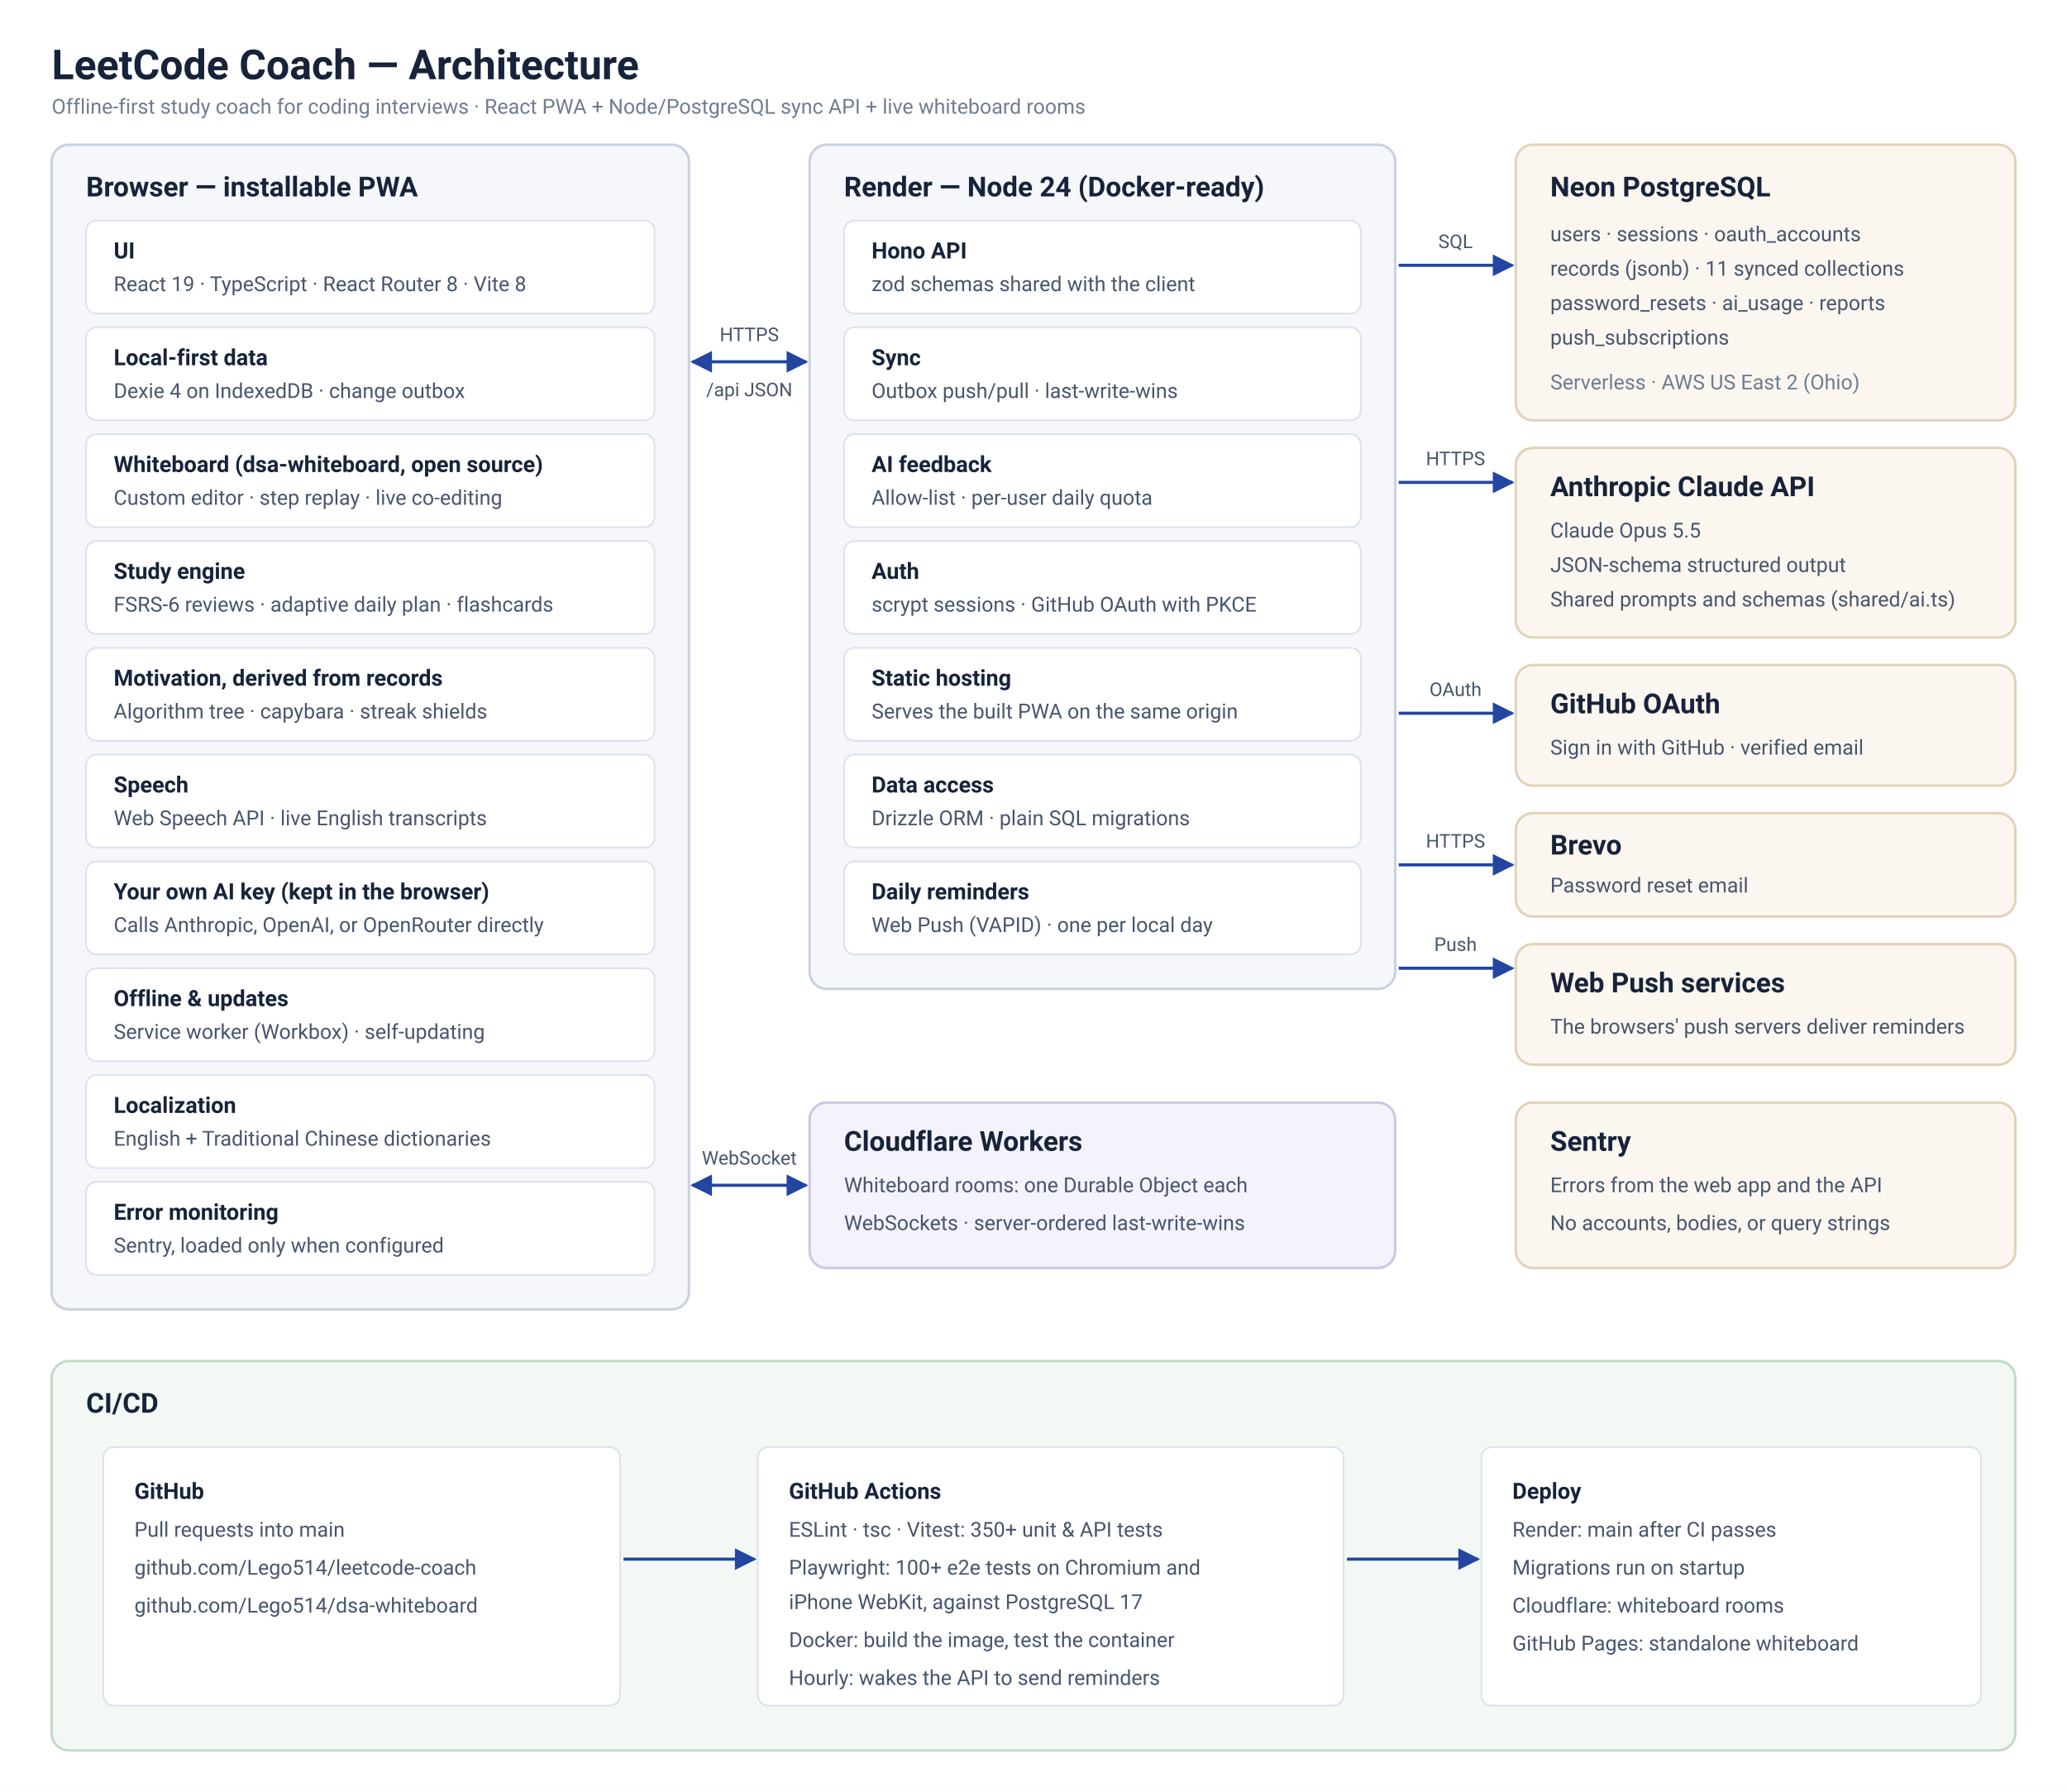
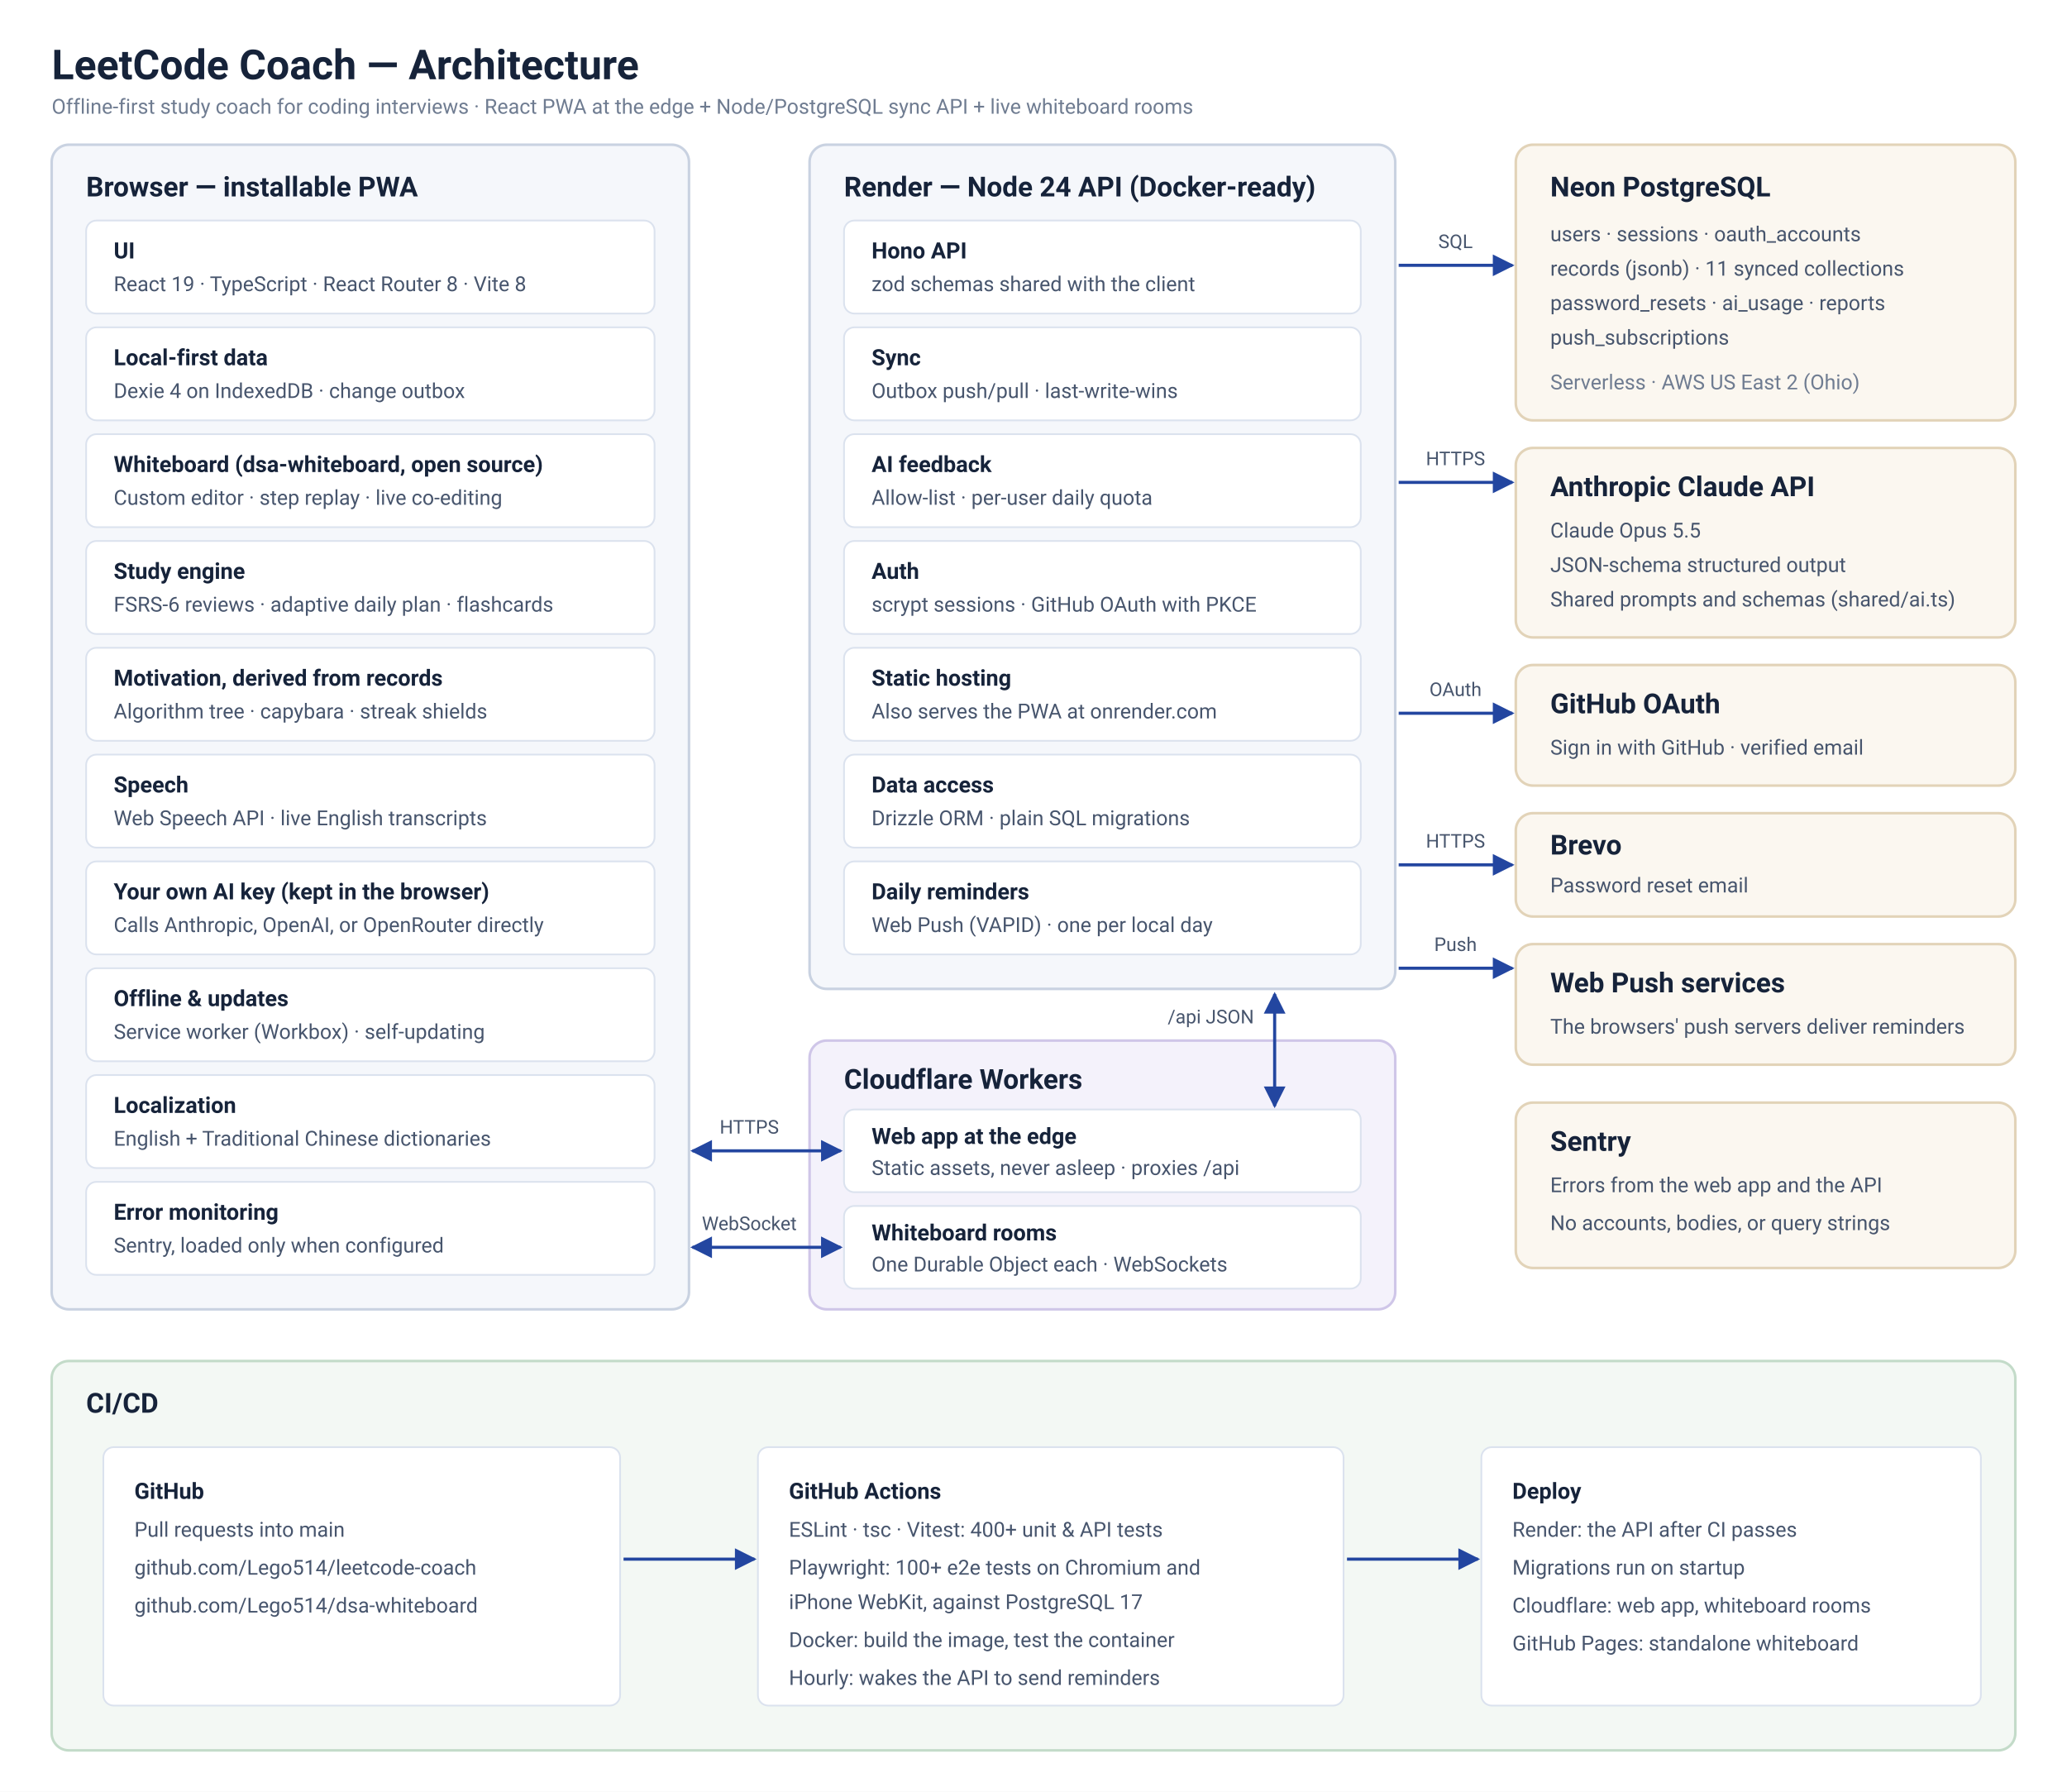
<svg xmlns="http://www.w3.org/2000/svg" viewBox="0 0 1200 1040" width="1200" height="1040" role="img" aria-labelledby="title desc" font-family="system-ui, -apple-system, 'Segoe UI', Roboto, sans-serif">
  <defs>
    <style>
      .bg { fill: #ffffff; }
      .panel { fill: #f5f7fb; stroke: #c9d2e1; stroke-width: 1.5; }
      .item { fill: #ffffff; stroke: #dbe2ee; stroke-width: 1; }
      .ext { fill: #fbf7f0; stroke: #e2d3b8; stroke-width: 1.5; }
      .edge { fill: #f4f2fb; stroke: #cfc6e8; stroke-width: 1.5; }
      .ci { fill: #f3f8f4; stroke: #c3dbc9; stroke-width: 1.5; }
      .h1 { font-size: 24px; font-weight: 700; fill: #16233a; }
      .h2 { font-size: 16px; font-weight: 700; fill: #16233a; }
      .sub { font-size: 12px; fill: #6f7c91; }
      .t { font-size: 13px; font-weight: 600; fill: #16233a; }
      .d { font-size: 12px; fill: #47556d; }
      .label { font-size: 11px; fill: #47556d; }
      .wire { stroke: #2346a0; stroke-width: 1.8; fill: none; }
      .head { fill: #2346a0; }
      @media (prefers-color-scheme: dark) {
        .bg { fill: #0d1626; }
        .panel { fill: #131f34; stroke: #2b3a55; }
        .item { fill: #0f1a2d; stroke: #25344e; }
        .ext { fill: #1f1a12; stroke: #4d3f28; }
        .edge { fill: #1a1730; stroke: #3d3566; }
        .ci { fill: #12211a; stroke: #2b4a36; }
        .h1, .h2, .t { fill: #e8eef8; }
        .sub, .label { fill: #8593ab; }
        .d { fill: #b0bdd2; }
        .wire { stroke: #8fb0ff; }
        .head { fill: #8fb0ff; }
      }
    </style>
    <marker id="arrow" viewBox="0 0 10 10" refX="9" refY="5" markerWidth="7" markerHeight="7" orient="auto-start-reverse">
      <path class="head" d="M0,0 L10,5 L0,10 z" />
    </marker>
  </defs>
  <rect class="bg" x="0" y="0" width="1200" height="1040" />
  <text class="h1" x="30" y="46">LeetCode Coach — Architecture</text>
-   <text class="sub" x="30" y="66">Offline-first study coach for coding interviews · React PWA + Node/PostgreSQL sync API + live whiteboard rooms</text>
+   <text class="sub" x="30" y="66">Offline-first study coach for coding interviews · React PWA at the edge + Node/PostgreSQL sync API + live whiteboard rooms</text>
  <rect class="panel" x="30" y="84" width="370" height="676" rx="10" />
  <text class="h2" x="50" y="114">Browser — installable PWA</text>
  <g>
    <rect class="item" x="50" y="128" width="330" height="54" rx="6" />
    <text class="t" x="66" y="150">UI</text>
    <text class="d" x="66" y="169">React 19 · TypeScript · React Router 8 · Vite 8</text>
    <rect class="item" x="50" y="190" width="330" height="54" rx="6" />
    <text class="t" x="66" y="212">Local-first data</text>
    <text class="d" x="66" y="231">Dexie 4 on IndexedDB · change outbox</text>
    <rect class="item" x="50" y="252" width="330" height="54" rx="6" />
    <text class="t" x="66" y="274">Whiteboard (dsa-whiteboard, open source)</text>
    <text class="d" x="66" y="293">Custom editor · step replay · live co-editing</text>
    <rect class="item" x="50" y="314" width="330" height="54" rx="6" />
    <text class="t" x="66" y="336">Study engine</text>
    <text class="d" x="66" y="355">FSRS-6 reviews · adaptive daily plan · flashcards</text>
    <rect class="item" x="50" y="376" width="330" height="54" rx="6" />
    <text class="t" x="66" y="398">Motivation, derived from records</text>
    <text class="d" x="66" y="417">Algorithm tree · capybara · streak shields</text>
    <rect class="item" x="50" y="438" width="330" height="54" rx="6" />
    <text class="t" x="66" y="460">Speech</text>
    <text class="d" x="66" y="479">Web Speech API · live English transcripts</text>
    <rect class="item" x="50" y="500" width="330" height="54" rx="6" />
    <text class="t" x="66" y="522">Your own AI key (kept in the browser)</text>
    <text class="d" x="66" y="541">Calls Anthropic, OpenAI, or OpenRouter directly</text>
    <rect class="item" x="50" y="562" width="330" height="54" rx="6" />
    <text class="t" x="66" y="584">Offline &amp; updates</text>
    <text class="d" x="66" y="603">Service worker (Workbox) · self-updating</text>
    <rect class="item" x="50" y="624" width="330" height="54" rx="6" />
    <text class="t" x="66" y="646">Localization</text>
    <text class="d" x="66" y="665">English + Traditional Chinese dictionaries</text>
    <rect class="item" x="50" y="686" width="330" height="54" rx="6" />
    <text class="t" x="66" y="708">Error monitoring</text>
    <text class="d" x="66" y="727">Sentry, loaded only when configured</text>
  </g>
  <rect class="panel" x="470" y="84" width="340" height="490" rx="10" />
-   <text class="h2" x="490" y="114">Render — Node 24 (Docker-ready)</text>
+   <text class="h2" x="490" y="114">Render — Node 24 API (Docker-ready)</text>
  <g>
    <rect class="item" x="490" y="128" width="300" height="54" rx="6" />
    <text class="t" x="506" y="150">Hono API</text>
    <text class="d" x="506" y="169">zod schemas shared with the client</text>
    <rect class="item" x="490" y="190" width="300" height="54" rx="6" />
    <text class="t" x="506" y="212">Sync</text>
    <text class="d" x="506" y="231">Outbox push/pull · last-write-wins</text>
    <rect class="item" x="490" y="252" width="300" height="54" rx="6" />
    <text class="t" x="506" y="274">AI feedback</text>
    <text class="d" x="506" y="293">Allow-list · per-user daily quota</text>
    <rect class="item" x="490" y="314" width="300" height="54" rx="6" />
    <text class="t" x="506" y="336">Auth</text>
    <text class="d" x="506" y="355">scrypt sessions · GitHub OAuth with PKCE</text>
    <rect class="item" x="490" y="376" width="300" height="54" rx="6" />
    <text class="t" x="506" y="398">Static hosting</text>
-     <text class="d" x="506" y="417">Serves the built PWA on the same origin</text>
+     <text class="d" x="506" y="417">Also serves the PWA at onrender.com</text>
    <rect class="item" x="490" y="438" width="300" height="54" rx="6" />
    <text class="t" x="506" y="460">Data access</text>
    <text class="d" x="506" y="479">Drizzle ORM · plain SQL migrations</text>
    <rect class="item" x="490" y="500" width="300" height="54" rx="6" />
    <text class="t" x="506" y="522">Daily reminders</text>
    <text class="d" x="506" y="541">Web Push (VAPID) · one per local day</text>
  </g>
-   <rect class="edge" x="470" y="640" width="340" height="96" rx="10" />
-   <text class="h2" x="490" y="668">Cloudflare Workers</text>
-   <text class="d" x="490" y="692">Whiteboard rooms: one Durable Object each</text>
-   <text class="d" x="490" y="714">WebSockets · server-ordered last-write-wins</text>
+   <rect class="edge" x="470" y="604" width="340" height="156" rx="10" />
+   <text class="h2" x="490" y="632">Cloudflare Workers</text>
+   <rect class="item" x="490" y="644" width="300" height="48" rx="6" />
+   <text class="t" x="506" y="664">Web app at the edge</text>
+   <text class="d" x="506" y="682">Static assets, never asleep · proxies /api</text>
+   <rect class="item" x="490" y="700" width="300" height="48" rx="6" />
+   <text class="t" x="506" y="720">Whiteboard rooms</text>
+   <text class="d" x="506" y="738">One Durable Object each · WebSockets</text>
  <rect class="ext" x="880" y="84" width="290" height="160" rx="10" />
  <text class="h2" x="900" y="114">Neon PostgreSQL</text>
  <text class="d" x="900" y="140">users · sessions · oauth_accounts</text>
  <text class="d" x="900" y="160">records (jsonb) · 11 synced collections</text>
  <text class="d" x="900" y="180">password_resets · ai_usage · reports</text>
  <text class="d" x="900" y="200">push_subscriptions</text>
  <text class="sub" x="900" y="226">Serverless · AWS US East 2 (Ohio)</text>
  <rect class="ext" x="880" y="260" width="290" height="110" rx="10" />
  <text class="h2" x="900" y="288">Anthropic Claude API</text>
  <text class="d" x="900" y="312">Claude Opus 5.5</text>
  <text class="d" x="900" y="332">JSON-schema structured output</text>
  <text class="d" x="900" y="352">Shared prompts and schemas (shared/ai.ts)</text>
  <rect class="ext" x="880" y="386" width="290" height="70" rx="10" />
  <text class="h2" x="900" y="414">GitHub OAuth</text>
  <text class="d" x="900" y="438">Sign in with GitHub · verified email</text>
  <rect class="ext" x="880" y="472" width="290" height="60" rx="10" />
  <text class="h2" x="900" y="496">Brevo</text>
  <text class="d" x="900" y="518">Password reset email</text>
  <rect class="ext" x="880" y="548" width="290" height="70" rx="10" />
  <text class="h2" x="900" y="576">Web Push services</text>
  <text class="d" x="900" y="600">The browsers' push servers deliver reminders</text>
  <rect class="ext" x="880" y="640" width="290" height="96" rx="10" />
  <text class="h2" x="900" y="668">Sentry</text>
  <text class="d" x="900" y="692">Errors from the web app and the API</text>
  <text class="d" x="900" y="714">No accounts, bodies, or query strings</text>
-   <line class="wire" x1="402" y1="210" x2="468" y2="210" marker-start="url(#arrow)" marker-end="url(#arrow)" />
-   <text class="label" x="435" y="198" text-anchor="middle">HTTPS</text>
-   <text class="label" x="435" y="230" text-anchor="middle">/api JSON</text>
-   <line class="wire" x1="402" y1="688" x2="468" y2="688" marker-start="url(#arrow)" marker-end="url(#arrow)" />
-   <text class="label" x="435" y="676" text-anchor="middle">WebSocket</text>
+   <line class="wire" x1="402" y1="668" x2="488" y2="668" marker-start="url(#arrow)" marker-end="url(#arrow)" />
+   <text class="label" x="435" y="658" text-anchor="middle">HTTPS</text>
+   <line class="wire" x1="402" y1="724" x2="488" y2="724" marker-start="url(#arrow)" marker-end="url(#arrow)" />
+   <text class="label" x="435" y="714" text-anchor="middle">WebSocket</text>
+   <line class="wire" x1="740" y1="642" x2="740" y2="577" marker-start="url(#arrow)" marker-end="url(#arrow)" />
+   <text class="label" x="728" y="594" text-anchor="end">/api JSON</text>
  <line class="wire" x1="812" y1="154" x2="878" y2="154" marker-end="url(#arrow)" />
  <text class="label" x="845" y="144" text-anchor="middle">SQL</text>
  <line class="wire" x1="812" y1="280" x2="878" y2="280" marker-end="url(#arrow)" />
  <text class="label" x="845" y="270" text-anchor="middle">HTTPS</text>
  <line class="wire" x1="812" y1="414" x2="878" y2="414" marker-end="url(#arrow)" />
  <text class="label" x="845" y="404" text-anchor="middle">OAuth</text>
  <line class="wire" x1="812" y1="502" x2="878" y2="502" marker-end="url(#arrow)" />
  <text class="label" x="845" y="492" text-anchor="middle">HTTPS</text>
  <line class="wire" x1="812" y1="562" x2="878" y2="562" marker-end="url(#arrow)" />
  <text class="label" x="845" y="552" text-anchor="middle">Push</text>
  <rect class="ci" x="30" y="790" width="1140" height="226" rx="10" />
  <text class="h2" x="50" y="820">CI/CD</text>
  <rect class="item" x="60" y="840" width="300" height="150" rx="6" />
  <text class="t" x="78" y="870">GitHub</text>
  <text class="d" x="78" y="892">Pull requests into main</text>
  <text class="d" x="78" y="914">github.com/Lego514/leetcode-coach</text>
  <text class="d" x="78" y="936">github.com/Lego514/dsa-whiteboard</text>
  <rect class="item" x="440" y="840" width="340" height="150" rx="6" />
  <text class="t" x="458" y="870">GitHub Actions</text>
-   <text class="d" x="458" y="892">ESLint · tsc · Vitest: 350+ unit &amp; API tests</text>
+   <text class="d" x="458" y="892">ESLint · tsc · Vitest: 400+ unit &amp; API tests</text>
  <text class="d" x="458" y="914">Playwright: 100+ e2e tests on Chromium and</text>
  <text class="d" x="458" y="934">iPhone WebKit, against PostgreSQL 17</text>
  <text class="d" x="458" y="956">Docker: build the image, test the container</text>
  <text class="d" x="458" y="978">Hourly: wakes the API to send reminders</text>
  <rect class="item" x="860" y="840" width="290" height="150" rx="6" />
  <text class="t" x="878" y="870">Deploy</text>
-   <text class="d" x="878" y="892">Render: main after CI passes</text>
+   <text class="d" x="878" y="892">Render: the API after CI passes</text>
  <text class="d" x="878" y="914">Migrations run on startup</text>
-   <text class="d" x="878" y="936">Cloudflare: whiteboard rooms</text>
+   <text class="d" x="878" y="936">Cloudflare: web app, whiteboard rooms</text>
  <text class="d" x="878" y="958">GitHub Pages: standalone whiteboard</text>
  <line class="wire" x1="362" y1="905" x2="438" y2="905" marker-end="url(#arrow)" />
  <line class="wire" x1="782" y1="905" x2="858" y2="905" marker-end="url(#arrow)" />
</svg>
